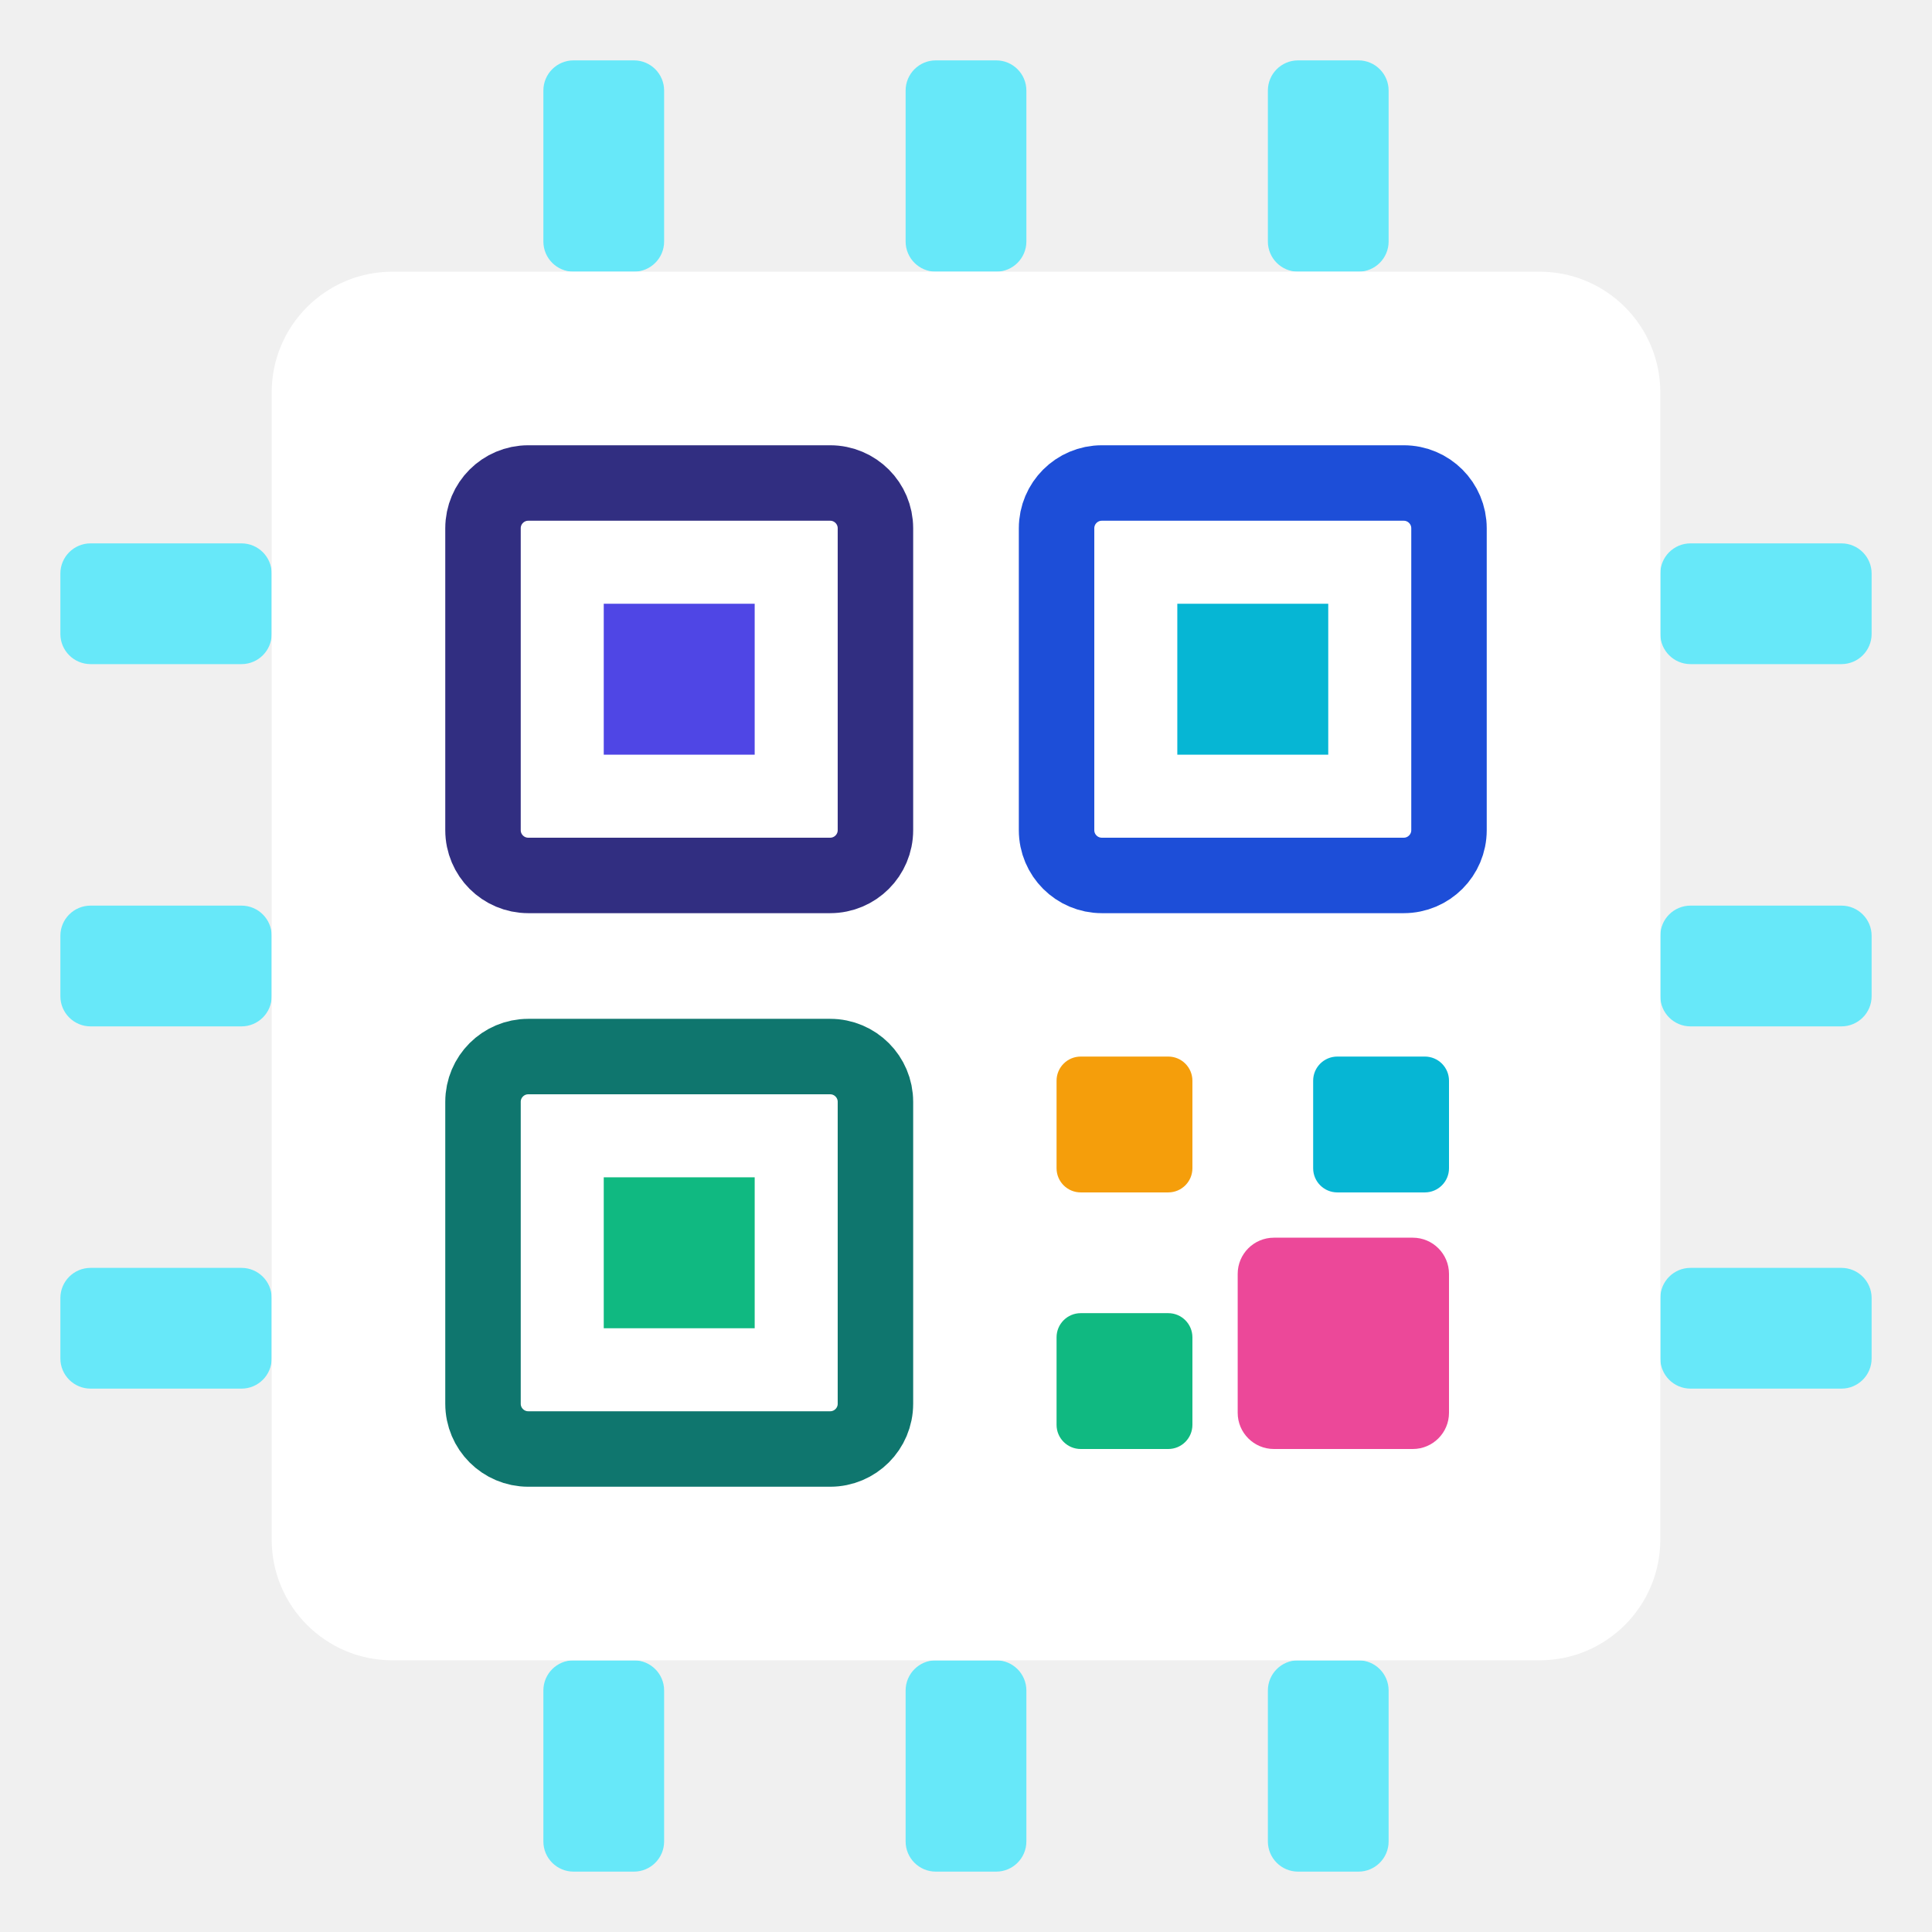
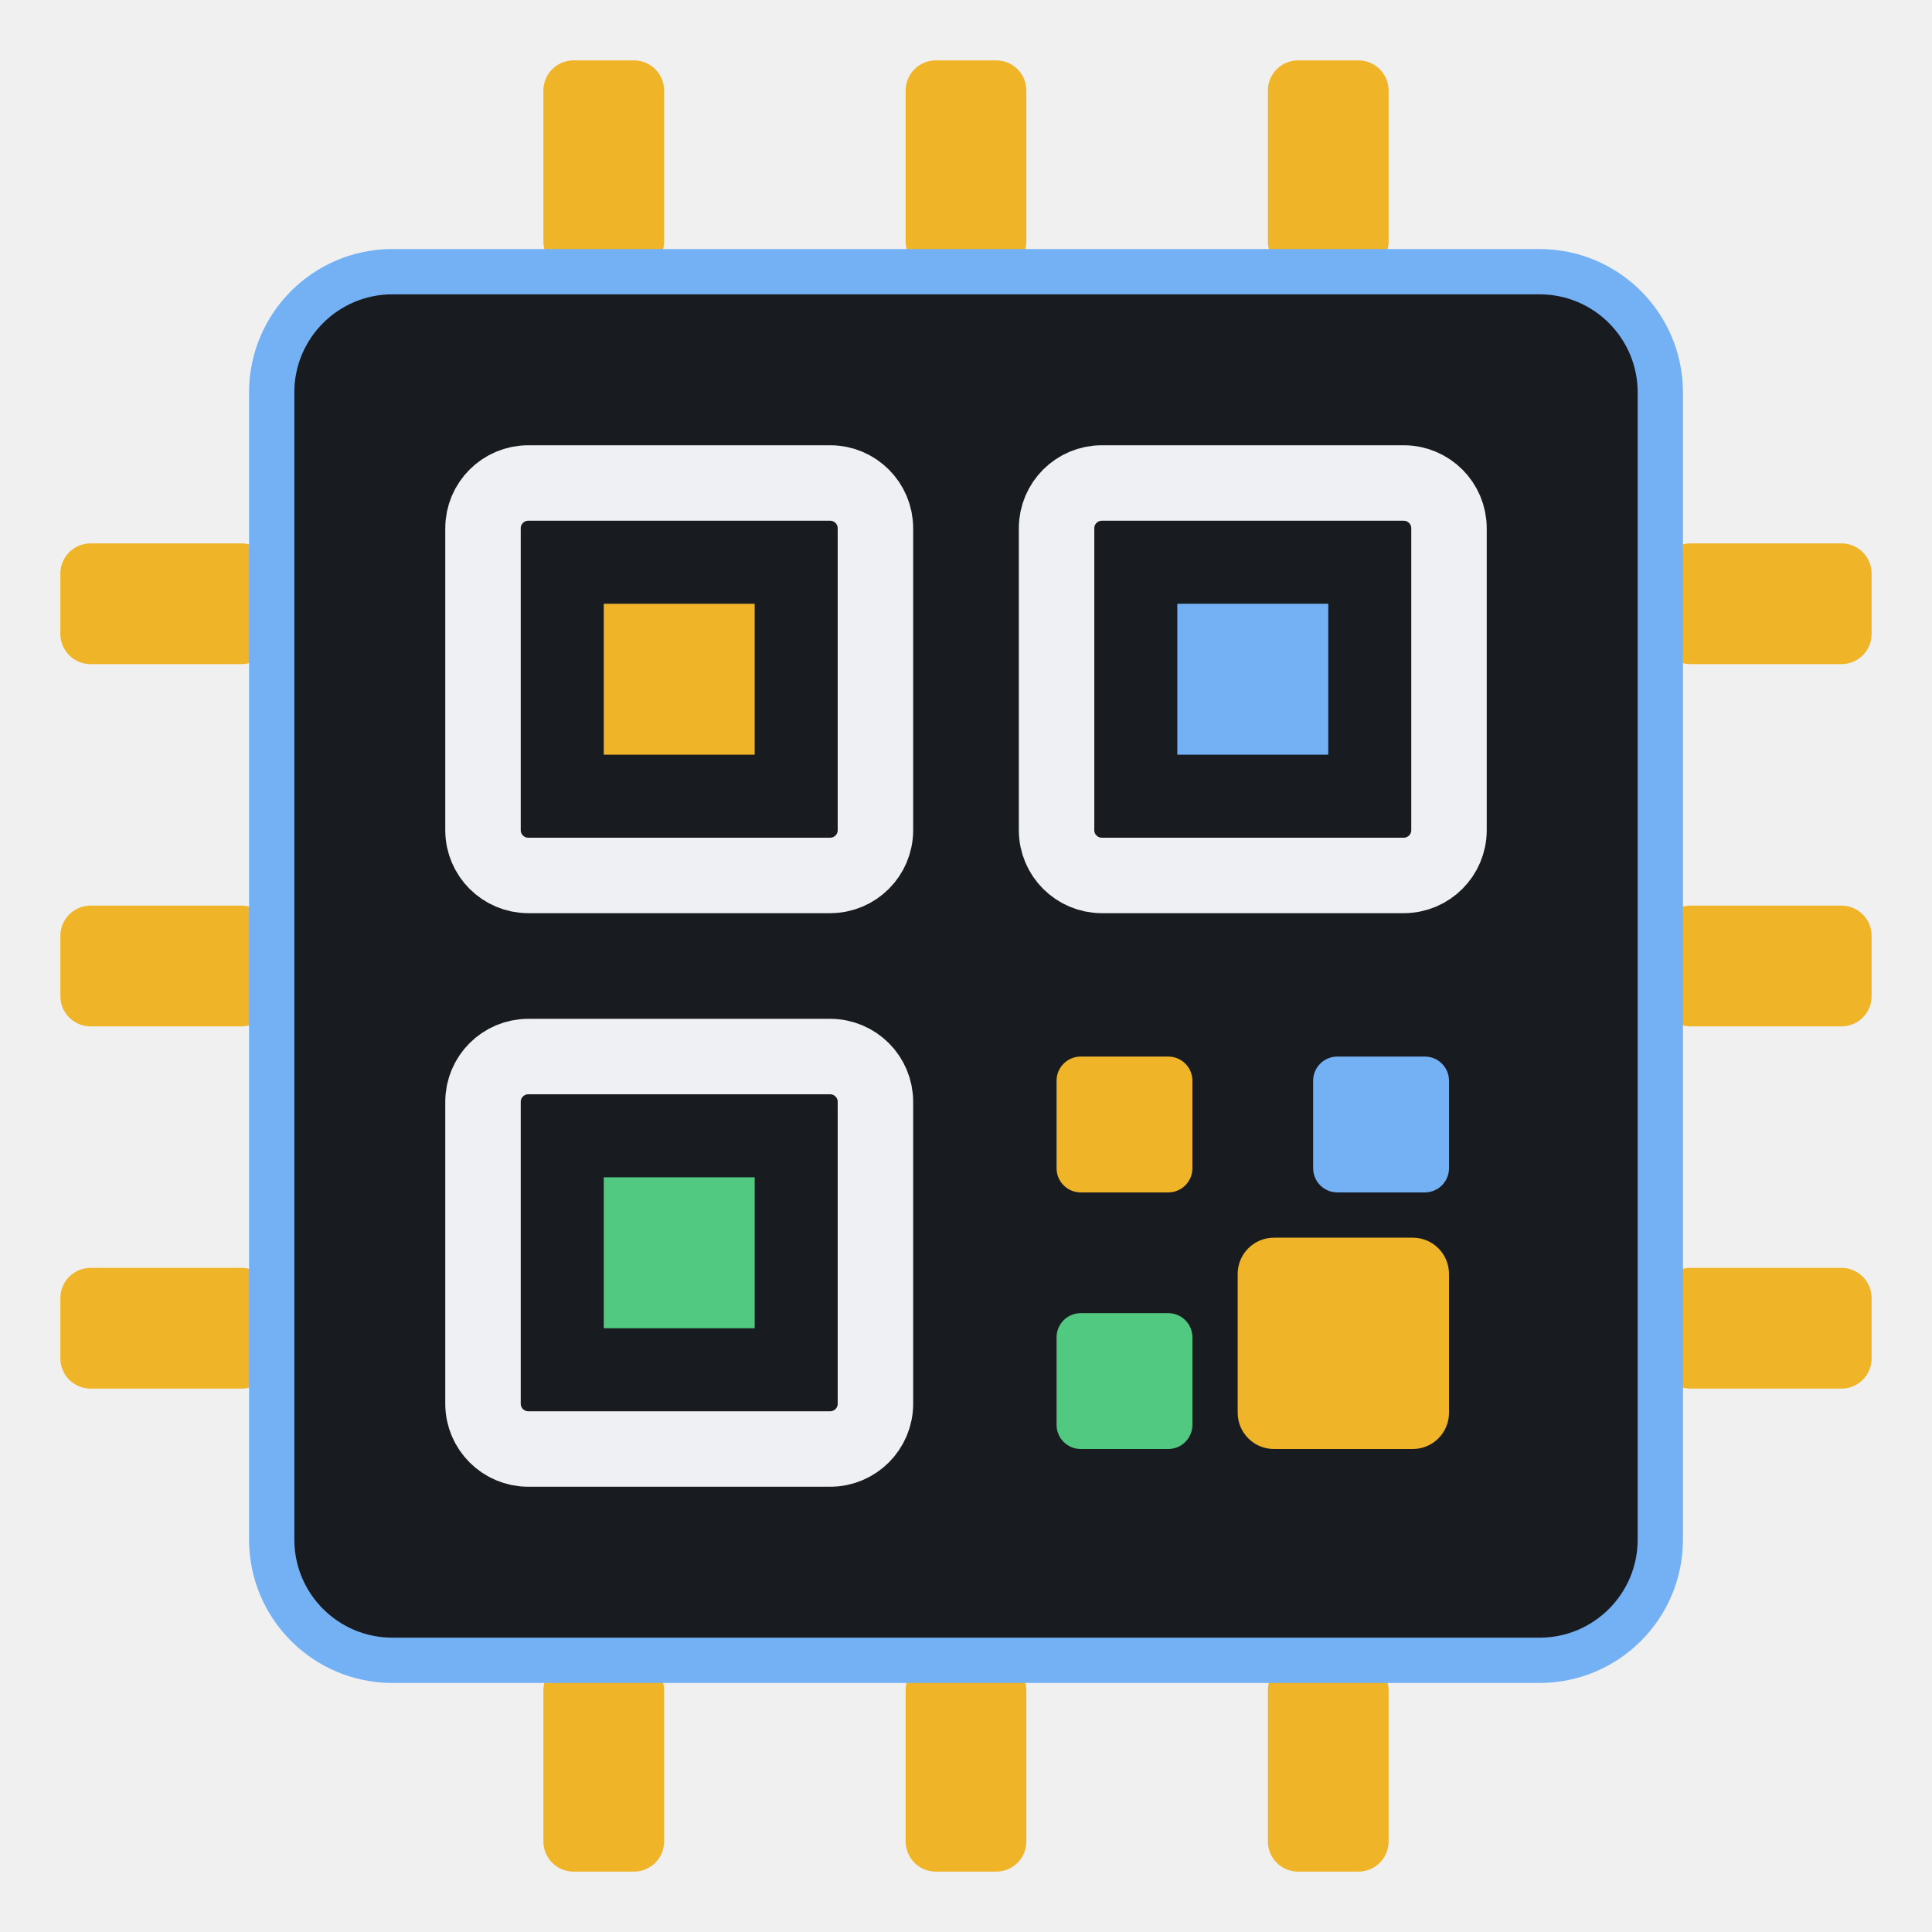
<svg xmlns="http://www.w3.org/2000/svg" viewBox="0 0 64 64" width="64" height="64" role="img" aria-label="CEIT Logo">
-   <g fill="#67e8f9">
+   <g fill="#f0b429">
    <rect x="18" y="2" width="4" height="7" rx="1" />
    <rect x="30" y="2" width="4" height="7" rx="1" />
    <rect x="42" y="2" width="4" height="7" rx="1" />
    <rect x="18" y="55" width="4" height="7" rx="1" />
    <rect x="30" y="55" width="4" height="7" rx="1" />
    <rect x="42" y="55" width="4" height="7" rx="1" />
    <rect x="2" y="18" width="7" height="4" rx="1" />
    <rect x="2" y="30" width="7" height="4" rx="1" />
    <rect x="2" y="42" width="7" height="4" rx="1" />
    <rect x="55" y="18" width="7" height="4" rx="1" />
    <rect x="55" y="30" width="7" height="4" rx="1" />
    <rect x="55" y="42" width="7" height="4" rx="1" />
  </g>
-   <rect x="9" y="9" width="46" height="46" rx="4" fill="#ffffff" />
-   <rect x="16" y="16" width="13" height="13" rx="1.5" fill="none" stroke="#312e81" stroke-width="2.5" />
-   <rect x="20" y="20" width="5" height="5" fill="#4f46e5" />
-   <rect x="35" y="16" width="13" height="13" rx="1.5" fill="none" stroke="#1d4ed8" stroke-width="2.5" />
-   <rect x="39" y="20" width="5" height="5" fill="#06b6d4" />
-   <rect x="16" y="35" width="13" height="13" rx="1.5" fill="none" stroke="#0f766e" stroke-width="2.5" />
-   <rect x="20" y="39" width="5" height="5" fill="#10b981" />
-   <rect x="35" y="35" width="4.5" height="4.5" rx="0.8" fill="#f59e0b" />
-   <rect x="43.5" y="35" width="4.5" height="4.5" rx="0.8" fill="#06b6d4" />
-   <rect x="35" y="43.5" width="4.5" height="4.5" rx="0.8" fill="#10b981" />
-   <rect x="41" y="41" width="7" height="7" rx="1.2" fill="#ec4899" />
+   <rect x="9" y="9" width="46" height="46" rx="4" fill="#181b20" stroke="#73b1f4" stroke-width="1.5" />
+   <rect x="16" y="16" width="13" height="13" rx="1.5" fill="none" stroke="#eef0f3" stroke-width="2.5" />
+   <rect x="20" y="20" width="5" height="5" fill="#f0b429" />
+   <rect x="35" y="16" width="13" height="13" rx="1.5" fill="none" stroke="#eef0f3" stroke-width="2.5" />
+   <rect x="39" y="20" width="5" height="5" fill="#73b1f4" />
+   <rect x="16" y="35" width="13" height="13" rx="1.5" fill="none" stroke="#eef0f3" stroke-width="2.5" />
+   <rect x="20" y="39" width="5" height="5" fill="#52c980" />
+   <rect x="35" y="35" width="4.5" height="4.5" rx="0.8" fill="#f0b429" />
+   <rect x="43.5" y="35" width="4.5" height="4.5" rx="0.8" fill="#73b1f4" />
+   <rect x="35" y="43.5" width="4.5" height="4.5" rx="0.8" fill="#52c980" />
+   <rect x="41" y="41" width="7" height="7" rx="1.2" fill="#f0b429" />
</svg>
